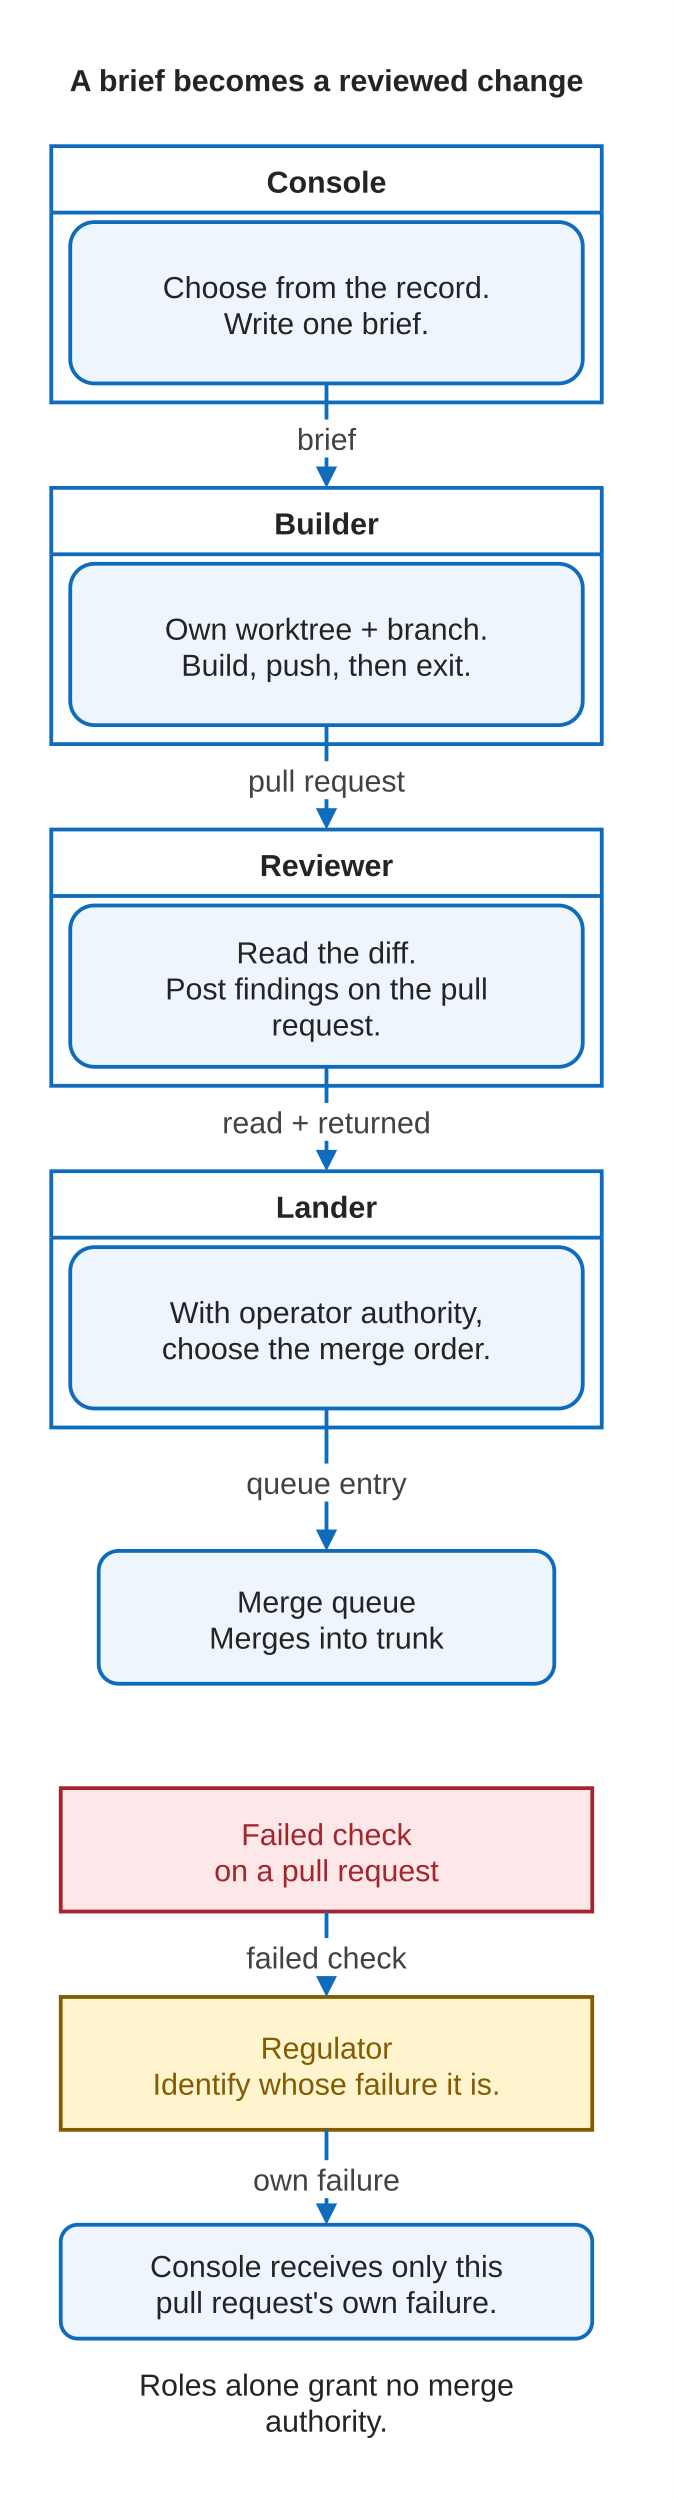
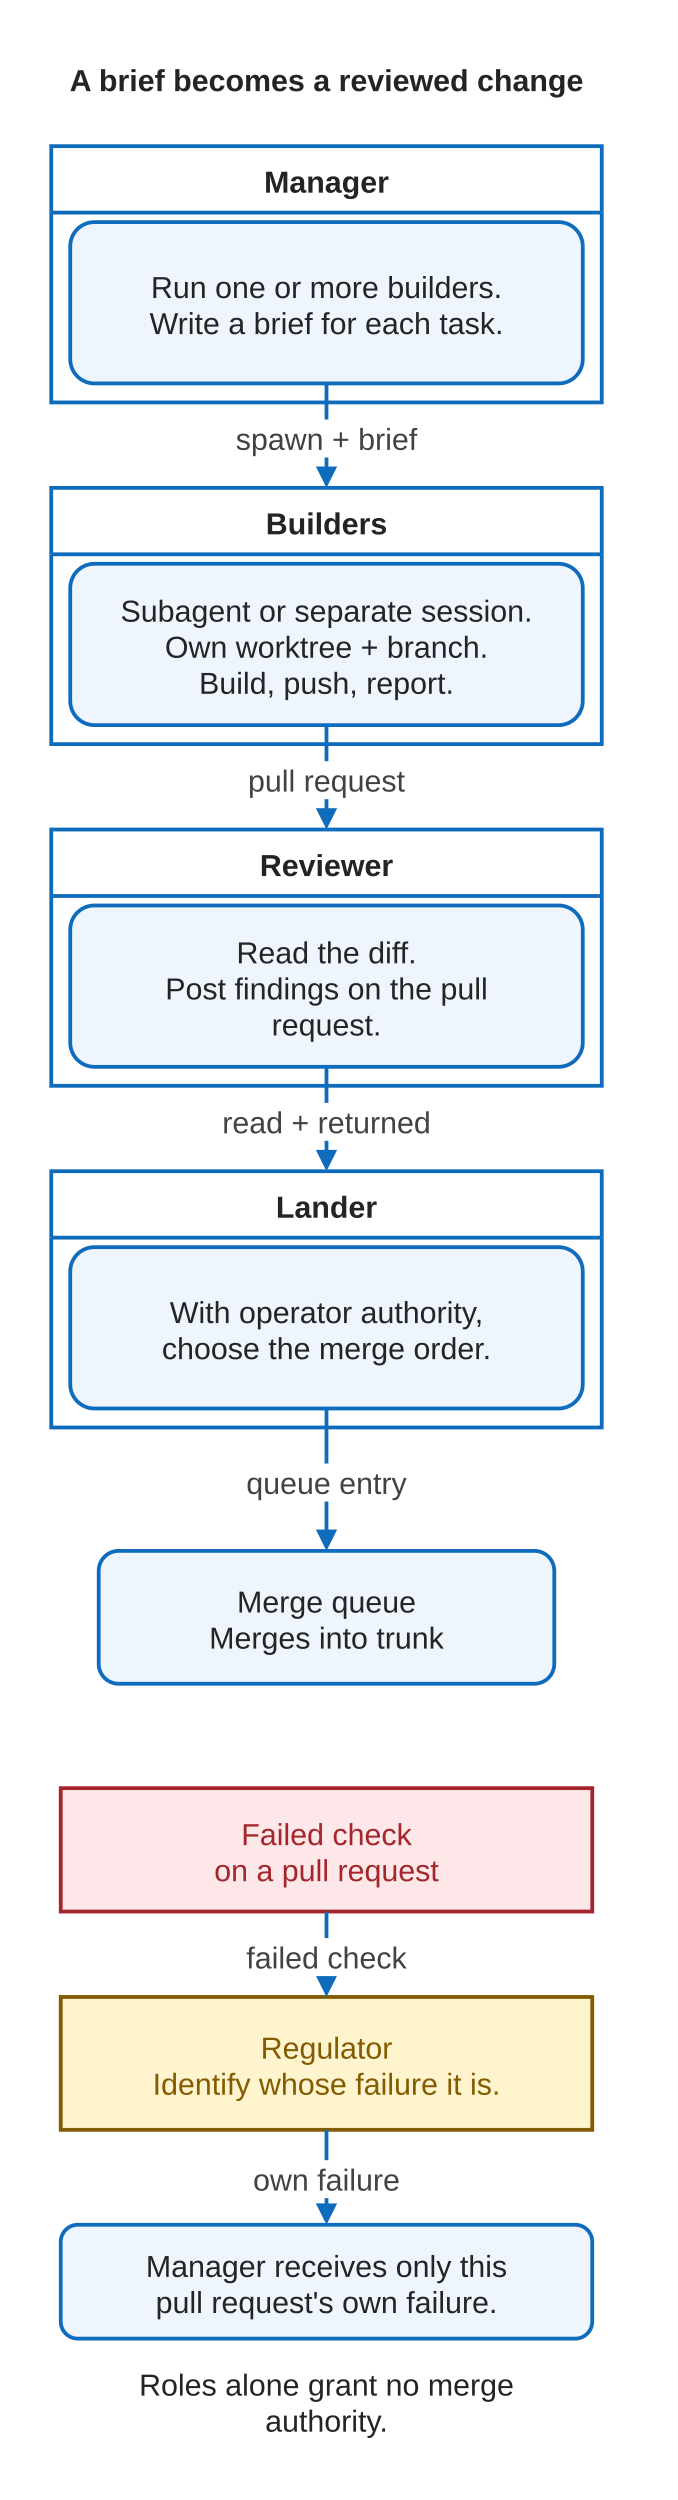
- <svg xmlns="http://www.w3.org/2000/svg" style="background: #ffffff; background-color: #ffffff; color-scheme: light;" version="1.1" width="357px" height="1317px" viewBox="0 0 357 1317" content="&lt;mxfile host=&quot;Electron&quot;&gt;&#10;  &lt;diagram name=&quot;Mobile&quot; id=&quot;Mobile&quot;&gt;&#10;    &lt;mxGraphModel dx=&quot;-184&quot; dy=&quot;-332&quot; grid=&quot;0&quot; gridSize=&quot;10&quot; guides=&quot;1&quot; tooltips=&quot;1&quot; connect=&quot;1&quot; arrows=&quot;1&quot; fold=&quot;0&quot; page=&quot;0&quot; pageScale=&quot;1&quot; pageWidth=&quot;320&quot; pageHeight=&quot;1280&quot; background=&quot;#ffffff&quot; math=&quot;0&quot; shadow=&quot;0&quot;&gt;&#10;      &lt;root&gt;&#10;        &lt;mxCell id=&quot;0&quot; /&gt;&#10;        &lt;mxCell id=&quot;1&quot; parent=&quot;0&quot; /&gt;&#10;        &lt;mxCell id=&quot;canvas&quot; parent=&quot;1&quot; style=&quot;html=0;fontFamily=Segoe UI,Arial,sans-serif;fontSize=16;fontColor=#242424;strokeColor=#0f6cbd;strokeWidth=2;fillColor=#eef5fc;spacing=10;fillColor=#ffffff;strokeColor=none;fontFamily=Segoe UI,Arial,sans-serif;fontSize=16;&quot; value=&quot;&quot; vertex=&quot;1&quot;&gt;&#10;          &lt;mxGeometry height=&quot;1280&quot; width=&quot;320&quot; as=&quot;geometry&quot; /&gt;&#10;        &lt;/mxCell&gt;&#10;        &lt;mxCell id=&quot;title&quot; parent=&quot;1&quot; style=&quot;html=0;fontFamily=Segoe UI,Arial,sans-serif;fontSize=16;fontColor=#242424;strokeColor=#0f6cbd;strokeWidth=2;fillColor=#eef5fc;spacing=10;fillColor=none;strokeColor=none;spacing=0;fontStyle=1;fontFamily=Segoe UI,Arial,sans-serif;fontSize=16;&quot; value=&quot;A brief becomes a reviewed change&quot; vertex=&quot;1&quot;&gt;&#10;          &lt;mxGeometry height=&quot;42&quot; width=&quot;300&quot; x=&quot;10&quot; y=&quot;8&quot; as=&quot;geometry&quot; /&gt;&#10;        &lt;/mxCell&gt;&#10;        &lt;mxCell id=&quot;lane0&quot; parent=&quot;1&quot; style=&quot;html=0;fontFamily=Segoe UI,Arial,sans-serif;fontSize=16;fontColor=#242424;strokeColor=#0f6cbd;strokeWidth=2;fillColor=#eef5fc;spacing=10;swimlane;startSize=35;container=1;fillColor=#ffffff;fontFamily=Segoe UI,Arial,sans-serif;fontSize=16;&quot; value=&quot;Console&quot; vertex=&quot;1&quot;&gt;&#10;          &lt;mxGeometry height=&quot;135&quot; width=&quot;290&quot; x=&quot;15&quot; y=&quot;65&quot; as=&quot;geometry&quot; /&gt;&#10;        &lt;/mxCell&gt;&#10;        &lt;mxCell id=&quot;role0&quot; parent=&quot;lane0&quot; style=&quot;html=0;fontFamily=Segoe UI,Arial,sans-serif;fontSize=16;fontColor=#242424;strokeColor=#0f6cbd;strokeWidth=2;fillColor=#eef5fc;spacing=10;rounded=1;fontFamily=Segoe UI,Arial,sans-serif;fontSize=16;&quot; value=&quot;Choose from the record.&amp;#xa;Write one brief.&quot; vertex=&quot;1&quot;&gt;&#10;          &lt;mxGeometry height=&quot;85&quot; width=&quot;270&quot; x=&quot;10&quot; y=&quot;40&quot; as=&quot;geometry&quot; /&gt;&#10;        &lt;/mxCell&gt;&#10;        &lt;mxCell id=&quot;lane1&quot; parent=&quot;1&quot; style=&quot;html=0;fontFamily=Segoe UI,Arial,sans-serif;fontSize=16;fontColor=#242424;strokeColor=#0f6cbd;strokeWidth=2;fillColor=#eef5fc;spacing=10;swimlane;startSize=35;container=1;fillColor=#ffffff;fontFamily=Segoe UI,Arial,sans-serif;fontSize=16;&quot; value=&quot;Builder&quot; vertex=&quot;1&quot;&gt;&#10;          &lt;mxGeometry height=&quot;135&quot; width=&quot;290&quot; x=&quot;15&quot; y=&quot;245&quot; as=&quot;geometry&quot; /&gt;&#10;        &lt;/mxCell&gt;&#10;        &lt;mxCell id=&quot;role1&quot; parent=&quot;lane1&quot; style=&quot;html=0;fontFamily=Segoe UI,Arial,sans-serif;fontSize=16;fontColor=#242424;strokeColor=#0f6cbd;strokeWidth=2;fillColor=#eef5fc;spacing=10;rounded=1;fontFamily=Segoe UI,Arial,sans-serif;fontSize=16;&quot; value=&quot;Own worktree + branch.&amp;#xa;Build, push, then exit.&quot; vertex=&quot;1&quot;&gt;&#10;          &lt;mxGeometry height=&quot;85&quot; width=&quot;270&quot; x=&quot;10&quot; y=&quot;40&quot; as=&quot;geometry&quot; /&gt;&#10;        &lt;/mxCell&gt;&#10;        &lt;mxCell id=&quot;handoff1&quot; edge=&quot;1&quot; parent=&quot;1&quot; source=&quot;role0&quot; style=&quot;edgeStyle=orthogonalEdgeStyle;rounded=0;html=0;fontFamily=Segoe UI,Arial,sans-serif;fontSize=16;fontColor=#424242;labelBackgroundColor=#ffffff;strokeColor=#0f6cbd;strokeWidth=2;endArrow=block;endFill=1;&quot; target=&quot;lane1&quot; value=&quot;brief&quot;&gt;&#10;          &lt;mxGeometry relative=&quot;1&quot; as=&quot;geometry&quot; /&gt;&#10;        &lt;/mxCell&gt;&#10;        &lt;mxCell id=&quot;lane2&quot; parent=&quot;1&quot; style=&quot;html=0;fontFamily=Segoe UI,Arial,sans-serif;fontSize=16;fontColor=#242424;strokeColor=#0f6cbd;strokeWidth=2;fillColor=#eef5fc;spacing=10;swimlane;startSize=35;container=1;fillColor=#ffffff;fontFamily=Segoe UI,Arial,sans-serif;fontSize=16;&quot; value=&quot;Reviewer&quot; vertex=&quot;1&quot;&gt;&#10;          &lt;mxGeometry height=&quot;135&quot; width=&quot;290&quot; x=&quot;15&quot; y=&quot;425&quot; as=&quot;geometry&quot; /&gt;&#10;        &lt;/mxCell&gt;&#10;        &lt;mxCell id=&quot;role2&quot; parent=&quot;lane2&quot; style=&quot;html=0;fontFamily=Segoe UI,Arial,sans-serif;fontSize=16;fontColor=#242424;strokeColor=#0f6cbd;strokeWidth=2;fillColor=#eef5fc;spacing=10;rounded=1;fontFamily=Segoe UI,Arial,sans-serif;fontSize=16;&quot; value=&quot;Read the diff.&amp;#xa;Post findings on the pull&amp;#xa;request.&quot; vertex=&quot;1&quot;&gt;&#10;          &lt;mxGeometry height=&quot;85&quot; width=&quot;270&quot; x=&quot;10&quot; y=&quot;40&quot; as=&quot;geometry&quot; /&gt;&#10;        &lt;/mxCell&gt;&#10;        &lt;mxCell id=&quot;handoff2&quot; edge=&quot;1&quot; parent=&quot;1&quot; source=&quot;role1&quot; style=&quot;edgeStyle=orthogonalEdgeStyle;rounded=0;html=0;fontFamily=Segoe UI,Arial,sans-serif;fontSize=16;fontColor=#424242;labelBackgroundColor=#ffffff;strokeColor=#0f6cbd;strokeWidth=2;endArrow=block;endFill=1;&quot; target=&quot;lane2&quot; value=&quot;pull request&quot;&gt;&#10;          &lt;mxGeometry relative=&quot;1&quot; as=&quot;geometry&quot; /&gt;&#10;        &lt;/mxCell&gt;&#10;        &lt;mxCell id=&quot;lane3&quot; parent=&quot;1&quot; style=&quot;html=0;fontFamily=Segoe UI,Arial,sans-serif;fontSize=16;fontColor=#242424;strokeColor=#0f6cbd;strokeWidth=2;fillColor=#eef5fc;spacing=10;swimlane;startSize=35;container=1;fillColor=#ffffff;fontFamily=Segoe UI,Arial,sans-serif;fontSize=16;&quot; value=&quot;Lander&quot; vertex=&quot;1&quot;&gt;&#10;          &lt;mxGeometry height=&quot;135&quot; width=&quot;290&quot; x=&quot;15&quot; y=&quot;605&quot; as=&quot;geometry&quot; /&gt;&#10;        &lt;/mxCell&gt;&#10;        &lt;mxCell id=&quot;role3&quot; parent=&quot;lane3&quot; style=&quot;html=0;fontFamily=Segoe UI,Arial,sans-serif;fontSize=16;fontColor=#242424;strokeColor=#0f6cbd;strokeWidth=2;fillColor=#eef5fc;spacing=10;rounded=1;fontFamily=Segoe UI,Arial,sans-serif;fontSize=16;&quot; value=&quot;With operator authority,&amp;#xa;choose the merge order.&quot; vertex=&quot;1&quot;&gt;&#10;          &lt;mxGeometry height=&quot;85&quot; width=&quot;270&quot; x=&quot;10&quot; y=&quot;40&quot; as=&quot;geometry&quot; /&gt;&#10;        &lt;/mxCell&gt;&#10;        &lt;mxCell id=&quot;handoff3&quot; edge=&quot;1&quot; parent=&quot;1&quot; source=&quot;role2&quot; style=&quot;edgeStyle=orthogonalEdgeStyle;rounded=0;html=0;fontFamily=Segoe UI,Arial,sans-serif;fontSize=16;fontColor=#424242;labelBackgroundColor=#ffffff;strokeColor=#0f6cbd;strokeWidth=2;endArrow=block;endFill=1;&quot; target=&quot;lane3&quot; value=&quot;read + returned&quot;&gt;&#10;          &lt;mxGeometry relative=&quot;1&quot; as=&quot;geometry&quot; /&gt;&#10;        &lt;/mxCell&gt;&#10;        &lt;mxCell id=&quot;queue&quot; parent=&quot;1&quot; style=&quot;html=0;fontFamily=Segoe UI,Arial,sans-serif;fontSize=16;fontColor=#242424;strokeColor=#0f6cbd;strokeWidth=2;fillColor=#eef5fc;spacing=10;rounded=1;fontFamily=Segoe UI,Arial,sans-serif;fontSize=16;&quot; value=&quot;Merge queue&amp;#xa;Merges into trunk&quot; vertex=&quot;1&quot;&gt;&#10;          &lt;mxGeometry height=&quot;70&quot; width=&quot;240&quot; x=&quot;40&quot; y=&quot;805&quot; as=&quot;geometry&quot; /&gt;&#10;        &lt;/mxCell&gt;&#10;        &lt;mxCell id=&quot;qe&quot; edge=&quot;1&quot; parent=&quot;1&quot; source=&quot;role3&quot; style=&quot;edgeStyle=orthogonalEdgeStyle;rounded=0;html=0;fontFamily=Segoe UI,Arial,sans-serif;fontSize=16;fontColor=#424242;labelBackgroundColor=#ffffff;strokeColor=#0f6cbd;strokeWidth=2;endArrow=block;endFill=1;&quot; target=&quot;queue&quot; value=&quot;queue entry&quot;&gt;&#10;          &lt;mxGeometry relative=&quot;1&quot; as=&quot;geometry&quot; /&gt;&#10;        &lt;/mxCell&gt;&#10;        &lt;mxCell id=&quot;failed&quot; parent=&quot;1&quot; style=&quot;html=0;fontFamily=Segoe UI,Arial,sans-serif;fontSize=16;fontColor=#242424;strokeColor=#0f6cbd;strokeWidth=2;fillColor=#eef5fc;spacing=10;fillColor=#fde7e9;strokeColor=#a4262c;fontColor=#a4262c;fontFamily=Segoe UI,Arial,sans-serif;fontSize=16;&quot; value=&quot;Failed check&amp;#xa;on a pull request&quot; vertex=&quot;1&quot;&gt;&#10;          &lt;mxGeometry height=&quot;65&quot; width=&quot;280&quot; x=&quot;20&quot; y=&quot;930&quot; as=&quot;geometry&quot; /&gt;&#10;        &lt;/mxCell&gt;&#10;        &lt;mxCell id=&quot;reg&quot; parent=&quot;1&quot; style=&quot;html=0;fontFamily=Segoe UI,Arial,sans-serif;fontSize=16;fontColor=#242424;strokeColor=#0f6cbd;strokeWidth=2;fillColor=#eef5fc;spacing=10;fillColor=#fff4ce;strokeColor=#835b00;fontColor=#835b00;fontFamily=Segoe UI,Arial,sans-serif;fontSize=16;&quot; value=&quot;Regulator&amp;#xa;Identify whose failure it is.&quot; vertex=&quot;1&quot;&gt;&#10;          &lt;mxGeometry height=&quot;70&quot; width=&quot;280&quot; x=&quot;20&quot; y=&quot;1040&quot; as=&quot;geometry&quot; /&gt;&#10;        &lt;/mxCell&gt;&#10;        &lt;mxCell id=&quot;fe&quot; edge=&quot;1&quot; parent=&quot;1&quot; source=&quot;failed&quot; style=&quot;edgeStyle=orthogonalEdgeStyle;rounded=0;html=0;fontFamily=Segoe UI,Arial,sans-serif;fontSize=16;fontColor=#424242;labelBackgroundColor=#ffffff;strokeColor=#0f6cbd;strokeWidth=2;endArrow=block;endFill=1;&quot; target=&quot;reg&quot; value=&quot;failed check&quot;&gt;&#10;          &lt;mxGeometry relative=&quot;1&quot; as=&quot;geometry&quot; /&gt;&#10;        &lt;/mxCell&gt;&#10;        &lt;mxCell id=&quot;back&quot; parent=&quot;1&quot; style=&quot;html=0;fontFamily=Segoe UI,Arial,sans-serif;fontSize=16;fontColor=#242424;strokeColor=#0f6cbd;strokeWidth=2;fillColor=#eef5fc;spacing=10;rounded=1;fontFamily=Segoe UI,Arial,sans-serif;fontSize=16;&quot; value=&quot;Console receives only this&amp;#xa;pull request&amp;#39;s own failure.&quot; vertex=&quot;1&quot;&gt;&#10;          &lt;mxGeometry height=&quot;60&quot; width=&quot;280&quot; x=&quot;20&quot; y=&quot;1160&quot; as=&quot;geometry&quot; /&gt;&#10;        &lt;/mxCell&gt;&#10;        &lt;mxCell id=&quot;be&quot; edge=&quot;1&quot; parent=&quot;1&quot; source=&quot;reg&quot; style=&quot;edgeStyle=orthogonalEdgeStyle;rounded=0;html=0;fontFamily=Segoe UI,Arial,sans-serif;fontSize=16;fontColor=#424242;labelBackgroundColor=#ffffff;strokeColor=#0f6cbd;strokeWidth=2;endArrow=block;endFill=1;&quot; target=&quot;back&quot; value=&quot;own failure&quot;&gt;&#10;          &lt;mxGeometry relative=&quot;1&quot; as=&quot;geometry&quot; /&gt;&#10;        &lt;/mxCell&gt;&#10;        &lt;mxCell id=&quot;note&quot; parent=&quot;1&quot; style=&quot;html=0;fontFamily=Segoe UI,Arial,sans-serif;fontSize=16;fontColor=#242424;strokeColor=#0f6cbd;strokeWidth=2;fillColor=#eef5fc;spacing=10;fillColor=none;strokeColor=none;spacing=0;fontFamily=Segoe UI,Arial,sans-serif;fontSize=16;&quot; value=&quot;Roles alone grant no merge&amp;#xa;authority.&quot; vertex=&quot;1&quot;&gt;&#10;          &lt;mxGeometry height=&quot;45&quot; width=&quot;300&quot; x=&quot;10&quot; y=&quot;1230&quot; as=&quot;geometry&quot; /&gt;&#10;        &lt;/mxCell&gt;&#10;      &lt;/root&gt;&#10;    &lt;/mxGraphModel&gt;&#10;  &lt;/diagram&gt;&#10;&lt;/mxfile&gt;&#10;">
+ <svg xmlns="http://www.w3.org/2000/svg" style="background: #ffffff; background-color: #ffffff; color-scheme: light;" version="1.1" width="357px" height="1317px" viewBox="0 0 357 1317" content="&lt;mxfile host=&quot;Electron&quot;&gt;&#10;  &lt;diagram name=&quot;Mobile&quot; id=&quot;Mobile&quot;&gt;&#10;    &lt;mxGraphModel dx=&quot;-184&quot; dy=&quot;-332&quot; grid=&quot;0&quot; gridSize=&quot;10&quot; guides=&quot;1&quot; tooltips=&quot;1&quot; connect=&quot;1&quot; arrows=&quot;1&quot; fold=&quot;0&quot; page=&quot;0&quot; pageScale=&quot;1&quot; pageWidth=&quot;320&quot; pageHeight=&quot;1280&quot; background=&quot;#ffffff&quot; math=&quot;0&quot; shadow=&quot;0&quot;&gt;&#10;      &lt;root&gt;&#10;        &lt;mxCell id=&quot;0&quot; /&gt;&#10;        &lt;mxCell id=&quot;1&quot; parent=&quot;0&quot; /&gt;&#10;        &lt;mxCell id=&quot;canvas&quot; parent=&quot;1&quot; style=&quot;html=0;fontFamily=Segoe UI,Arial,sans-serif;fontSize=16;fontColor=#242424;strokeColor=#0f6cbd;strokeWidth=2;fillColor=#eef5fc;spacing=10;fillColor=#ffffff;strokeColor=none;fontFamily=Segoe UI,Arial,sans-serif;fontSize=16;&quot; value=&quot;&quot; vertex=&quot;1&quot;&gt;&#10;          &lt;mxGeometry height=&quot;1280&quot; width=&quot;320&quot; as=&quot;geometry&quot; /&gt;&#10;        &lt;/mxCell&gt;&#10;        &lt;mxCell id=&quot;title&quot; parent=&quot;1&quot; style=&quot;html=0;fontFamily=Segoe UI,Arial,sans-serif;fontSize=16;fontColor=#242424;strokeColor=#0f6cbd;strokeWidth=2;fillColor=#eef5fc;spacing=10;fillColor=none;strokeColor=none;spacing=0;fontStyle=1;fontFamily=Segoe UI,Arial,sans-serif;fontSize=16;&quot; value=&quot;A brief becomes a reviewed change&quot; vertex=&quot;1&quot;&gt;&#10;          &lt;mxGeometry height=&quot;42&quot; width=&quot;300&quot; x=&quot;10&quot; y=&quot;8&quot; as=&quot;geometry&quot; /&gt;&#10;        &lt;/mxCell&gt;&#10;        &lt;mxCell id=&quot;lane0&quot; parent=&quot;1&quot; style=&quot;html=0;fontFamily=Segoe UI,Arial,sans-serif;fontSize=16;fontColor=#242424;strokeColor=#0f6cbd;strokeWidth=2;fillColor=#eef5fc;spacing=10;swimlane;startSize=35;container=1;fillColor=#ffffff;fontFamily=Segoe UI,Arial,sans-serif;fontSize=16;&quot; value=&quot;Manager&quot; vertex=&quot;1&quot;&gt;&#10;          &lt;mxGeometry height=&quot;135&quot; width=&quot;290&quot; x=&quot;15&quot; y=&quot;65&quot; as=&quot;geometry&quot; /&gt;&#10;        &lt;/mxCell&gt;&#10;        &lt;mxCell id=&quot;role0&quot; parent=&quot;lane0&quot; style=&quot;html=0;fontFamily=Segoe UI,Arial,sans-serif;fontSize=16;fontColor=#242424;strokeColor=#0f6cbd;strokeWidth=2;fillColor=#eef5fc;spacing=10;rounded=1;fontFamily=Segoe UI,Arial,sans-serif;fontSize=16;&quot; value=&quot;Run one or more builders.&amp;#xa;Write a brief for each task.&quot; vertex=&quot;1&quot;&gt;&#10;          &lt;mxGeometry height=&quot;85&quot; width=&quot;270&quot; x=&quot;10&quot; y=&quot;40&quot; as=&quot;geometry&quot; /&gt;&#10;        &lt;/mxCell&gt;&#10;        &lt;mxCell id=&quot;lane1&quot; parent=&quot;1&quot; style=&quot;html=0;fontFamily=Segoe UI,Arial,sans-serif;fontSize=16;fontColor=#242424;strokeColor=#0f6cbd;strokeWidth=2;fillColor=#eef5fc;spacing=10;swimlane;startSize=35;container=1;fillColor=#ffffff;fontFamily=Segoe UI,Arial,sans-serif;fontSize=16;&quot; value=&quot;Builders&quot; vertex=&quot;1&quot;&gt;&#10;          &lt;mxGeometry height=&quot;135&quot; width=&quot;290&quot; x=&quot;15&quot; y=&quot;245&quot; as=&quot;geometry&quot; /&gt;&#10;        &lt;/mxCell&gt;&#10;        &lt;mxCell id=&quot;role1&quot; parent=&quot;lane1&quot; style=&quot;html=0;fontFamily=Segoe UI,Arial,sans-serif;fontSize=16;fontColor=#242424;strokeColor=#0f6cbd;strokeWidth=2;fillColor=#eef5fc;spacing=10;rounded=1;fontFamily=Segoe UI,Arial,sans-serif;fontSize=16;&quot; value=&quot;Subagent or separate session.&amp;#xa;Own worktree + branch.&amp;#xa;Build, push, report.&quot; vertex=&quot;1&quot;&gt;&#10;          &lt;mxGeometry height=&quot;85&quot; width=&quot;270&quot; x=&quot;10&quot; y=&quot;40&quot; as=&quot;geometry&quot; /&gt;&#10;        &lt;/mxCell&gt;&#10;        &lt;mxCell id=&quot;handoff1&quot; edge=&quot;1&quot; parent=&quot;1&quot; source=&quot;role0&quot; style=&quot;edgeStyle=orthogonalEdgeStyle;rounded=0;html=0;fontFamily=Segoe UI,Arial,sans-serif;fontSize=16;fontColor=#424242;labelBackgroundColor=#ffffff;strokeColor=#0f6cbd;strokeWidth=2;endArrow=block;endFill=1;&quot; target=&quot;lane1&quot; value=&quot;spawn + brief&quot;&gt;&#10;          &lt;mxGeometry relative=&quot;1&quot; as=&quot;geometry&quot; /&gt;&#10;        &lt;/mxCell&gt;&#10;        &lt;mxCell id=&quot;lane2&quot; parent=&quot;1&quot; style=&quot;html=0;fontFamily=Segoe UI,Arial,sans-serif;fontSize=16;fontColor=#242424;strokeColor=#0f6cbd;strokeWidth=2;fillColor=#eef5fc;spacing=10;swimlane;startSize=35;container=1;fillColor=#ffffff;fontFamily=Segoe UI,Arial,sans-serif;fontSize=16;&quot; value=&quot;Reviewer&quot; vertex=&quot;1&quot;&gt;&#10;          &lt;mxGeometry height=&quot;135&quot; width=&quot;290&quot; x=&quot;15&quot; y=&quot;425&quot; as=&quot;geometry&quot; /&gt;&#10;        &lt;/mxCell&gt;&#10;        &lt;mxCell id=&quot;role2&quot; parent=&quot;lane2&quot; style=&quot;html=0;fontFamily=Segoe UI,Arial,sans-serif;fontSize=16;fontColor=#242424;strokeColor=#0f6cbd;strokeWidth=2;fillColor=#eef5fc;spacing=10;rounded=1;fontFamily=Segoe UI,Arial,sans-serif;fontSize=16;&quot; value=&quot;Read the diff.&amp;#xa;Post findings on the pull&amp;#xa;request.&quot; vertex=&quot;1&quot;&gt;&#10;          &lt;mxGeometry height=&quot;85&quot; width=&quot;270&quot; x=&quot;10&quot; y=&quot;40&quot; as=&quot;geometry&quot; /&gt;&#10;        &lt;/mxCell&gt;&#10;        &lt;mxCell id=&quot;handoff2&quot; edge=&quot;1&quot; parent=&quot;1&quot; source=&quot;role1&quot; style=&quot;edgeStyle=orthogonalEdgeStyle;rounded=0;html=0;fontFamily=Segoe UI,Arial,sans-serif;fontSize=16;fontColor=#424242;labelBackgroundColor=#ffffff;strokeColor=#0f6cbd;strokeWidth=2;endArrow=block;endFill=1;&quot; target=&quot;lane2&quot; value=&quot;pull request&quot;&gt;&#10;          &lt;mxGeometry relative=&quot;1&quot; as=&quot;geometry&quot; /&gt;&#10;        &lt;/mxCell&gt;&#10;        &lt;mxCell id=&quot;lane3&quot; parent=&quot;1&quot; style=&quot;html=0;fontFamily=Segoe UI,Arial,sans-serif;fontSize=16;fontColor=#242424;strokeColor=#0f6cbd;strokeWidth=2;fillColor=#eef5fc;spacing=10;swimlane;startSize=35;container=1;fillColor=#ffffff;fontFamily=Segoe UI,Arial,sans-serif;fontSize=16;&quot; value=&quot;Lander&quot; vertex=&quot;1&quot;&gt;&#10;          &lt;mxGeometry height=&quot;135&quot; width=&quot;290&quot; x=&quot;15&quot; y=&quot;605&quot; as=&quot;geometry&quot; /&gt;&#10;        &lt;/mxCell&gt;&#10;        &lt;mxCell id=&quot;role3&quot; parent=&quot;lane3&quot; style=&quot;html=0;fontFamily=Segoe UI,Arial,sans-serif;fontSize=16;fontColor=#242424;strokeColor=#0f6cbd;strokeWidth=2;fillColor=#eef5fc;spacing=10;rounded=1;fontFamily=Segoe UI,Arial,sans-serif;fontSize=16;&quot; value=&quot;With operator authority,&amp;#xa;choose the merge order.&quot; vertex=&quot;1&quot;&gt;&#10;          &lt;mxGeometry height=&quot;85&quot; width=&quot;270&quot; x=&quot;10&quot; y=&quot;40&quot; as=&quot;geometry&quot; /&gt;&#10;        &lt;/mxCell&gt;&#10;        &lt;mxCell id=&quot;handoff3&quot; edge=&quot;1&quot; parent=&quot;1&quot; source=&quot;role2&quot; style=&quot;edgeStyle=orthogonalEdgeStyle;rounded=0;html=0;fontFamily=Segoe UI,Arial,sans-serif;fontSize=16;fontColor=#424242;labelBackgroundColor=#ffffff;strokeColor=#0f6cbd;strokeWidth=2;endArrow=block;endFill=1;&quot; target=&quot;lane3&quot; value=&quot;read + returned&quot;&gt;&#10;          &lt;mxGeometry relative=&quot;1&quot; as=&quot;geometry&quot; /&gt;&#10;        &lt;/mxCell&gt;&#10;        &lt;mxCell id=&quot;queue&quot; parent=&quot;1&quot; style=&quot;html=0;fontFamily=Segoe UI,Arial,sans-serif;fontSize=16;fontColor=#242424;strokeColor=#0f6cbd;strokeWidth=2;fillColor=#eef5fc;spacing=10;rounded=1;fontFamily=Segoe UI,Arial,sans-serif;fontSize=16;&quot; value=&quot;Merge queue&amp;#xa;Merges into trunk&quot; vertex=&quot;1&quot;&gt;&#10;          &lt;mxGeometry height=&quot;70&quot; width=&quot;240&quot; x=&quot;40&quot; y=&quot;805&quot; as=&quot;geometry&quot; /&gt;&#10;        &lt;/mxCell&gt;&#10;        &lt;mxCell id=&quot;qe&quot; edge=&quot;1&quot; parent=&quot;1&quot; source=&quot;role3&quot; style=&quot;edgeStyle=orthogonalEdgeStyle;rounded=0;html=0;fontFamily=Segoe UI,Arial,sans-serif;fontSize=16;fontColor=#424242;labelBackgroundColor=#ffffff;strokeColor=#0f6cbd;strokeWidth=2;endArrow=block;endFill=1;&quot; target=&quot;queue&quot; value=&quot;queue entry&quot;&gt;&#10;          &lt;mxGeometry relative=&quot;1&quot; as=&quot;geometry&quot; /&gt;&#10;        &lt;/mxCell&gt;&#10;        &lt;mxCell id=&quot;failed&quot; parent=&quot;1&quot; style=&quot;html=0;fontFamily=Segoe UI,Arial,sans-serif;fontSize=16;fontColor=#242424;strokeColor=#0f6cbd;strokeWidth=2;fillColor=#eef5fc;spacing=10;fillColor=#fde7e9;strokeColor=#a4262c;fontColor=#a4262c;fontFamily=Segoe UI,Arial,sans-serif;fontSize=16;&quot; value=&quot;Failed check&amp;#xa;on a pull request&quot; vertex=&quot;1&quot;&gt;&#10;          &lt;mxGeometry height=&quot;65&quot; width=&quot;280&quot; x=&quot;20&quot; y=&quot;930&quot; as=&quot;geometry&quot; /&gt;&#10;        &lt;/mxCell&gt;&#10;        &lt;mxCell id=&quot;reg&quot; parent=&quot;1&quot; style=&quot;html=0;fontFamily=Segoe UI,Arial,sans-serif;fontSize=16;fontColor=#242424;strokeColor=#0f6cbd;strokeWidth=2;fillColor=#eef5fc;spacing=10;fillColor=#fff4ce;strokeColor=#835b00;fontColor=#835b00;fontFamily=Segoe UI,Arial,sans-serif;fontSize=16;&quot; value=&quot;Regulator&amp;#xa;Identify whose failure it is.&quot; vertex=&quot;1&quot;&gt;&#10;          &lt;mxGeometry height=&quot;70&quot; width=&quot;280&quot; x=&quot;20&quot; y=&quot;1040&quot; as=&quot;geometry&quot; /&gt;&#10;        &lt;/mxCell&gt;&#10;        &lt;mxCell id=&quot;fe&quot; edge=&quot;1&quot; parent=&quot;1&quot; source=&quot;failed&quot; style=&quot;edgeStyle=orthogonalEdgeStyle;rounded=0;html=0;fontFamily=Segoe UI,Arial,sans-serif;fontSize=16;fontColor=#424242;labelBackgroundColor=#ffffff;strokeColor=#0f6cbd;strokeWidth=2;endArrow=block;endFill=1;&quot; target=&quot;reg&quot; value=&quot;failed check&quot;&gt;&#10;          &lt;mxGeometry relative=&quot;1&quot; as=&quot;geometry&quot; /&gt;&#10;        &lt;/mxCell&gt;&#10;        &lt;mxCell id=&quot;back&quot; parent=&quot;1&quot; style=&quot;html=0;fontFamily=Segoe UI,Arial,sans-serif;fontSize=16;fontColor=#242424;strokeColor=#0f6cbd;strokeWidth=2;fillColor=#eef5fc;spacing=10;rounded=1;fontFamily=Segoe UI,Arial,sans-serif;fontSize=16;&quot; value=&quot;Manager receives only this&amp;#xa;pull request&amp;#39;s own failure.&quot; vertex=&quot;1&quot;&gt;&#10;          &lt;mxGeometry height=&quot;60&quot; width=&quot;280&quot; x=&quot;20&quot; y=&quot;1160&quot; as=&quot;geometry&quot; /&gt;&#10;        &lt;/mxCell&gt;&#10;        &lt;mxCell id=&quot;be&quot; edge=&quot;1&quot; parent=&quot;1&quot; source=&quot;reg&quot; style=&quot;edgeStyle=orthogonalEdgeStyle;rounded=0;html=0;fontFamily=Segoe UI,Arial,sans-serif;fontSize=16;fontColor=#424242;labelBackgroundColor=#ffffff;strokeColor=#0f6cbd;strokeWidth=2;endArrow=block;endFill=1;&quot; target=&quot;back&quot; value=&quot;own failure&quot;&gt;&#10;          &lt;mxGeometry relative=&quot;1&quot; as=&quot;geometry&quot; /&gt;&#10;        &lt;/mxCell&gt;&#10;        &lt;mxCell id=&quot;note&quot; parent=&quot;1&quot; style=&quot;html=0;fontFamily=Segoe UI,Arial,sans-serif;fontSize=16;fontColor=#242424;strokeColor=#0f6cbd;strokeWidth=2;fillColor=#eef5fc;spacing=10;fillColor=none;strokeColor=none;spacing=0;fontFamily=Segoe UI,Arial,sans-serif;fontSize=16;&quot; value=&quot;Roles alone grant no merge&amp;#xa;authority.&quot; vertex=&quot;1&quot;&gt;&#10;          &lt;mxGeometry height=&quot;45&quot; width=&quot;300&quot; x=&quot;10&quot; y=&quot;1230&quot; as=&quot;geometry&quot; /&gt;&#10;        &lt;/mxCell&gt;&#10;      &lt;/root&gt;&#10;    &lt;/mxGraphModel&gt;&#10;  &lt;/diagram&gt;&#10;&lt;/mxfile&gt;&#10;">
  <defs />
  <rect fill="#ffffff" width="100%" height="100%" x="0" y="0" style="fill: rgb(255, 255, 255);" />
  <g>
    <g data-cell-id="0">
      <g data-cell-id="1">
        <g data-cell-id="canvas">
          <g>
            <rect x="12" y="12" width="320" height="1280" fill="#ffffff" stroke="none" pointer-events="all" style="fill: rgb(255, 255, 255);" />
          </g>
        </g>
        <g data-cell-id="title">
          <g>
            <rect x="22" y="20" width="300" height="42" fill="none" stroke="none" pointer-events="all" />
          </g>
          <g>
            <g fill="#242424" font-family="'Segoe UI', Arial, sans-serif" font-weight="bold" text-anchor="middle" font-size="16px" style="fill: rgb(36, 36, 36);">
              <text x="172" y="48">A brief becomes a reviewed change</text>
            </g>
          </g>
        </g>
        <g data-cell-id="lane0">
          <g>
            <path d="M 27 112 L 27 77 L 317 77 L 317 112" fill="#ffffff" stroke="#0f6cbd" stroke-width="2" stroke-miterlimit="10" pointer-events="all" style="fill: rgb(255, 255, 255); stroke: rgb(15, 108, 189);" />
            <path d="M 27 112 L 27 212 L 317 212 L 317 112" fill="none" stroke="#0f6cbd" stroke-width="2" stroke-miterlimit="10" pointer-events="none" style="stroke: rgb(15, 108, 189);" />
            <path d="M 27 112 L 317 112" fill="none" stroke="#0f6cbd" stroke-width="2" stroke-miterlimit="10" pointer-events="none" style="stroke: rgb(15, 108, 189);" />
          </g>
          <g>
            <g fill="#242424" font-family="'Segoe UI', Arial, sans-serif" font-weight="bold" text-anchor="middle" font-size="16px" style="fill: rgb(36, 36, 36);">
-               <text x="172" y="101.5">Console</text>
+               <text x="172" y="101.5">Manager</text>
            </g>
          </g>
          <g data-cell-id="role0">
            <g>
              <rect x="37" y="117" width="270" height="85" rx="12.75" ry="12.75" fill="#eef5fc" stroke="#0f6cbd" stroke-width="2" pointer-events="all" style="fill: rgb(238, 245, 252); stroke: rgb(15, 108, 189);" />
            </g>
            <g>
              <g fill="#242424" font-family="'Segoe UI', Arial, sans-serif" text-anchor="middle" font-size="16px" style="fill: rgb(36, 36, 36);">
-                 <text x="172" y="157">Choose from the record.</text>
-                 <text x="172" y="176">Write one brief.</text>
+                 <text x="172" y="157">Run one or more builders.</text>
+                 <text x="172" y="176">Write a brief for each task.</text>
              </g>
            </g>
          </g>
        </g>
        <g data-cell-id="lane1">
          <g>
            <path d="M 27 292 L 27 257 L 317 257 L 317 292" fill="#ffffff" stroke="#0f6cbd" stroke-width="2" stroke-miterlimit="10" pointer-events="all" style="fill: rgb(255, 255, 255); stroke: rgb(15, 108, 189);" />
            <path d="M 27 292 L 27 392 L 317 392 L 317 292" fill="none" stroke="#0f6cbd" stroke-width="2" stroke-miterlimit="10" pointer-events="none" style="stroke: rgb(15, 108, 189);" />
            <path d="M 27 292 L 317 292" fill="none" stroke="#0f6cbd" stroke-width="2" stroke-miterlimit="10" pointer-events="none" style="stroke: rgb(15, 108, 189);" />
          </g>
          <g>
            <g fill="#242424" font-family="'Segoe UI', Arial, sans-serif" font-weight="bold" text-anchor="middle" font-size="16px" style="fill: rgb(36, 36, 36);">
-               <text x="172" y="281.5">Builder</text>
+               <text x="172" y="281.5">Builders</text>
            </g>
          </g>
          <g data-cell-id="role1">
            <g>
              <rect x="37" y="297" width="270" height="85" rx="12.75" ry="12.75" fill="#eef5fc" stroke="#0f6cbd" stroke-width="2" pointer-events="all" style="fill: rgb(238, 245, 252); stroke: rgb(15, 108, 189);" />
            </g>
            <g>
              <g fill="#242424" font-family="'Segoe UI', Arial, sans-serif" text-anchor="middle" font-size="16px" style="fill: rgb(36, 36, 36);">
-                 <text x="172" y="337">Own worktree + branch.</text>
-                 <text x="172" y="356">Build, push, then exit.</text>
+                 <text x="172" y="327.5">Subagent or separate session.</text>
+                 <text x="172" y="346.5">Own worktree + branch.</text>
+                 <text x="172" y="365.5">Build, push, report.</text>
              </g>
            </g>
          </g>
        </g>
        <g data-cell-id="handoff1">
          <g>
            <path d="M 172 202 L 172 246.76" fill="none" stroke="#0f6cbd" stroke-width="2" stroke-miterlimit="10" pointer-events="stroke" style="stroke: rgb(15, 108, 189);" />
            <path d="M 172 254.76 L 168 246.76 L 176 246.76 Z" fill="#0f6cbd" stroke="#0f6cbd" stroke-width="2" stroke-miterlimit="10" pointer-events="all" style="fill: rgb(15, 108, 189); stroke: rgb(15, 108, 189);" />
          </g>
          <g>
            <g fill="#424242" font-family="'Segoe UI', Arial, sans-serif" text-anchor="middle" font-size="16px" style="fill: rgb(66, 66, 66);">
-               <rect fill="#ffffff" stroke="none" x="156" y="221" width="34" height="20" stroke-width="0" style="fill: rgb(255, 255, 255);" />
-               <text x="172" y="237">brief</text>
+               <rect fill="#ffffff" stroke="none" x="123" y="221" width="99" height="20" stroke-width="0" style="fill: rgb(255, 255, 255);" />
+               <text x="172" y="237">spawn + brief</text>
            </g>
          </g>
        </g>
        <g data-cell-id="lane2">
          <g>
            <path d="M 27 472 L 27 437 L 317 437 L 317 472" fill="#ffffff" stroke="#0f6cbd" stroke-width="2" stroke-miterlimit="10" pointer-events="all" style="fill: rgb(255, 255, 255); stroke: rgb(15, 108, 189);" />
            <path d="M 27 472 L 27 572 L 317 572 L 317 472" fill="none" stroke="#0f6cbd" stroke-width="2" stroke-miterlimit="10" pointer-events="none" style="stroke: rgb(15, 108, 189);" />
            <path d="M 27 472 L 317 472" fill="none" stroke="#0f6cbd" stroke-width="2" stroke-miterlimit="10" pointer-events="none" style="stroke: rgb(15, 108, 189);" />
          </g>
          <g>
            <g fill="#242424" font-family="'Segoe UI', Arial, sans-serif" font-weight="bold" text-anchor="middle" font-size="16px" style="fill: rgb(36, 36, 36);">
              <text x="172" y="461.5">Reviewer</text>
            </g>
          </g>
          <g data-cell-id="role2">
            <g>
              <rect x="37" y="477" width="270" height="85" rx="12.75" ry="12.75" fill="#eef5fc" stroke="#0f6cbd" stroke-width="2" pointer-events="all" style="fill: rgb(238, 245, 252); stroke: rgb(15, 108, 189);" />
            </g>
            <g>
              <g fill="#242424" font-family="'Segoe UI', Arial, sans-serif" text-anchor="middle" font-size="16px" style="fill: rgb(36, 36, 36);">
                <text x="172" y="507.5">Read the diff.</text>
                <text x="172" y="526.5">Post findings on the pull</text>
                <text x="172" y="545.5">request.</text>
              </g>
            </g>
          </g>
        </g>
        <g data-cell-id="handoff2">
          <g>
            <path d="M 172 382 L 172 426.76" fill="none" stroke="#0f6cbd" stroke-width="2" stroke-miterlimit="10" pointer-events="stroke" style="stroke: rgb(15, 108, 189);" />
            <path d="M 172 434.76 L 168 426.76 L 176 426.76 Z" fill="#0f6cbd" stroke="#0f6cbd" stroke-width="2" stroke-miterlimit="10" pointer-events="all" style="fill: rgb(15, 108, 189); stroke: rgb(15, 108, 189);" />
          </g>
          <g>
            <g fill="#424242" font-family="'Segoe UI', Arial, sans-serif" text-anchor="middle" font-size="16px" style="fill: rgb(66, 66, 66);">
              <rect fill="#ffffff" stroke="none" x="130" y="401" width="86" height="20" stroke-width="0" style="fill: rgb(255, 255, 255);" />
              <text x="172" y="417">pull request</text>
            </g>
          </g>
        </g>
        <g data-cell-id="lane3">
          <g>
            <path d="M 27 652 L 27 617 L 317 617 L 317 652" fill="#ffffff" stroke="#0f6cbd" stroke-width="2" stroke-miterlimit="10" pointer-events="all" style="fill: rgb(255, 255, 255); stroke: rgb(15, 108, 189);" />
            <path d="M 27 652 L 27 752 L 317 752 L 317 652" fill="none" stroke="#0f6cbd" stroke-width="2" stroke-miterlimit="10" pointer-events="none" style="stroke: rgb(15, 108, 189);" />
            <path d="M 27 652 L 317 652" fill="none" stroke="#0f6cbd" stroke-width="2" stroke-miterlimit="10" pointer-events="none" style="stroke: rgb(15, 108, 189);" />
          </g>
          <g>
            <g fill="#242424" font-family="'Segoe UI', Arial, sans-serif" font-weight="bold" text-anchor="middle" font-size="16px" style="fill: rgb(36, 36, 36);">
              <text x="172" y="641.5">Lander</text>
            </g>
          </g>
          <g data-cell-id="role3">
            <g>
              <rect x="37" y="657" width="270" height="85" rx="12.75" ry="12.75" fill="#eef5fc" stroke="#0f6cbd" stroke-width="2" pointer-events="all" style="fill: rgb(238, 245, 252); stroke: rgb(15, 108, 189);" />
            </g>
            <g>
              <g fill="#242424" font-family="'Segoe UI', Arial, sans-serif" text-anchor="middle" font-size="16px" style="fill: rgb(36, 36, 36);">
                <text x="172" y="697">With operator authority,</text>
                <text x="172" y="716">choose the merge order.</text>
              </g>
            </g>
          </g>
        </g>
        <g data-cell-id="handoff3">
          <g>
            <path d="M 172 562 L 172 606.76" fill="none" stroke="#0f6cbd" stroke-width="2" stroke-miterlimit="10" pointer-events="stroke" style="stroke: rgb(15, 108, 189);" />
            <path d="M 172 614.76 L 168 606.76 L 176 606.76 Z" fill="#0f6cbd" stroke="#0f6cbd" stroke-width="2" stroke-miterlimit="10" pointer-events="all" style="fill: rgb(15, 108, 189); stroke: rgb(15, 108, 189);" />
          </g>
          <g>
            <g fill="#424242" font-family="'Segoe UI', Arial, sans-serif" text-anchor="middle" font-size="16px" style="fill: rgb(66, 66, 66);">
              <rect fill="#ffffff" stroke="none" x="116" y="581" width="114" height="20" stroke-width="0" style="fill: rgb(255, 255, 255);" />
              <text x="172" y="597">read + returned</text>
            </g>
          </g>
        </g>
        <g data-cell-id="queue">
          <g>
            <rect x="52" y="817" width="240" height="70" rx="10.5" ry="10.5" fill="#eef5fc" stroke="#0f6cbd" stroke-width="2" pointer-events="all" style="fill: rgb(238, 245, 252); stroke: rgb(15, 108, 189);" />
          </g>
          <g>
            <g fill="#242424" font-family="'Segoe UI', Arial, sans-serif" text-anchor="middle" font-size="16px" style="fill: rgb(36, 36, 36);">
              <text x="172" y="849.5">Merge queue</text>
              <text x="172" y="868.5">Merges into trunk</text>
            </g>
          </g>
        </g>
        <g data-cell-id="qe">
          <g>
            <path d="M 172 742 L 172 806.76" fill="none" stroke="#0f6cbd" stroke-width="2" stroke-miterlimit="10" pointer-events="stroke" style="stroke: rgb(15, 108, 189);" />
            <path d="M 172 814.76 L 168 806.76 L 176 806.76 Z" fill="#0f6cbd" stroke="#0f6cbd" stroke-width="2" stroke-miterlimit="10" pointer-events="all" style="fill: rgb(15, 108, 189); stroke: rgb(15, 108, 189);" />
          </g>
          <g>
            <g fill="#424242" font-family="'Segoe UI', Arial, sans-serif" text-anchor="middle" font-size="16px" style="fill: rgb(66, 66, 66);">
              <rect fill="#ffffff" stroke="none" x="129" y="771" width="87" height="20" stroke-width="0" style="fill: rgb(255, 255, 255);" />
              <text x="172" y="787">queue entry</text>
            </g>
          </g>
        </g>
        <g data-cell-id="failed">
          <g>
            <rect x="32" y="942" width="280" height="65" fill="#fde7e9" stroke="#a4262c" stroke-width="2" pointer-events="all" style="fill: rgb(253, 231, 233); stroke: rgb(164, 38, 44);" />
          </g>
          <g>
            <g fill="#a4262c" font-family="'Segoe UI', Arial, sans-serif" text-anchor="middle" font-size="16px" style="fill: rgb(164, 38, 44);">
              <text x="172" y="972">Failed check</text>
              <text x="172" y="991">on a pull request</text>
            </g>
          </g>
        </g>
        <g data-cell-id="reg">
          <g>
            <rect x="32" y="1052" width="280" height="70" fill="#fff4ce" stroke="#835b00" stroke-width="2" pointer-events="all" style="fill: rgb(255, 244, 206); stroke: rgb(131, 91, 0);" />
          </g>
          <g>
            <g fill="#835b00" font-family="'Segoe UI', Arial, sans-serif" text-anchor="middle" font-size="16px" style="fill: rgb(131, 91, 0);">
              <text x="172" y="1084.5">Regulator</text>
              <text x="172" y="1103.5">Identify whose failure it is.</text>
            </g>
          </g>
        </g>
        <g data-cell-id="fe">
          <g>
            <path d="M 172 1007 L 172 1041.76" fill="none" stroke="#0f6cbd" stroke-width="2" stroke-miterlimit="10" pointer-events="stroke" style="stroke: rgb(15, 108, 189);" />
            <path d="M 172 1049.76 L 168 1041.76 L 176 1041.76 Z" fill="#0f6cbd" stroke="#0f6cbd" stroke-width="2" stroke-miterlimit="10" pointer-events="all" style="fill: rgb(15, 108, 189); stroke: rgb(15, 108, 189);" />
          </g>
          <g>
            <g fill="#424242" font-family="'Segoe UI', Arial, sans-serif" text-anchor="middle" font-size="16px" style="fill: rgb(66, 66, 66);">
              <rect fill="#ffffff" stroke="none" x="130" y="1021" width="85" height="20" stroke-width="0" style="fill: rgb(255, 255, 255);" />
              <text x="172" y="1037">failed check</text>
            </g>
          </g>
        </g>
        <g data-cell-id="back">
          <g>
            <rect x="32" y="1172" width="280" height="60" rx="9" ry="9" fill="#eef5fc" stroke="#0f6cbd" stroke-width="2" pointer-events="all" style="fill: rgb(238, 245, 252); stroke: rgb(15, 108, 189);" />
          </g>
          <g>
            <g fill="#242424" font-family="'Segoe UI', Arial, sans-serif" text-anchor="middle" font-size="16px" style="fill: rgb(36, 36, 36);">
-               <text x="172" y="1199.5">Console receives only this</text>
+               <text x="172" y="1199.5">Manager receives only this</text>
              <text x="172" y="1218.5">pull request's own failure.</text>
            </g>
          </g>
        </g>
        <g data-cell-id="be">
          <g>
            <path d="M 172 1122 L 172 1161.76" fill="none" stroke="#0f6cbd" stroke-width="2" stroke-miterlimit="10" pointer-events="stroke" style="stroke: rgb(15, 108, 189);" />
            <path d="M 172 1169.76 L 168 1161.76 L 176 1161.76 Z" fill="#0f6cbd" stroke="#0f6cbd" stroke-width="2" stroke-miterlimit="10" pointer-events="all" style="fill: rgb(15, 108, 189); stroke: rgb(15, 108, 189);" />
          </g>
          <g>
            <g fill="#424242" font-family="'Segoe UI', Arial, sans-serif" text-anchor="middle" font-size="16px" style="fill: rgb(66, 66, 66);">
              <rect fill="#ffffff" stroke="none" x="133" y="1138" width="80" height="20" stroke-width="0" style="fill: rgb(255, 255, 255);" />
              <text x="172" y="1154">own failure</text>
            </g>
          </g>
        </g>
        <g data-cell-id="note">
          <g>
            <rect x="22" y="1242" width="300" height="45" fill="none" stroke="none" pointer-events="all" />
          </g>
          <g>
            <g fill="#242424" font-family="'Segoe UI', Arial, sans-serif" text-anchor="middle" font-size="16px" style="fill: rgb(36, 36, 36);">
              <text x="172" y="1262">Roles alone grant no merge</text>
              <text x="172" y="1281">authority.</text>
            </g>
          </g>
        </g>
      </g>
    </g>
  </g>
</svg>
